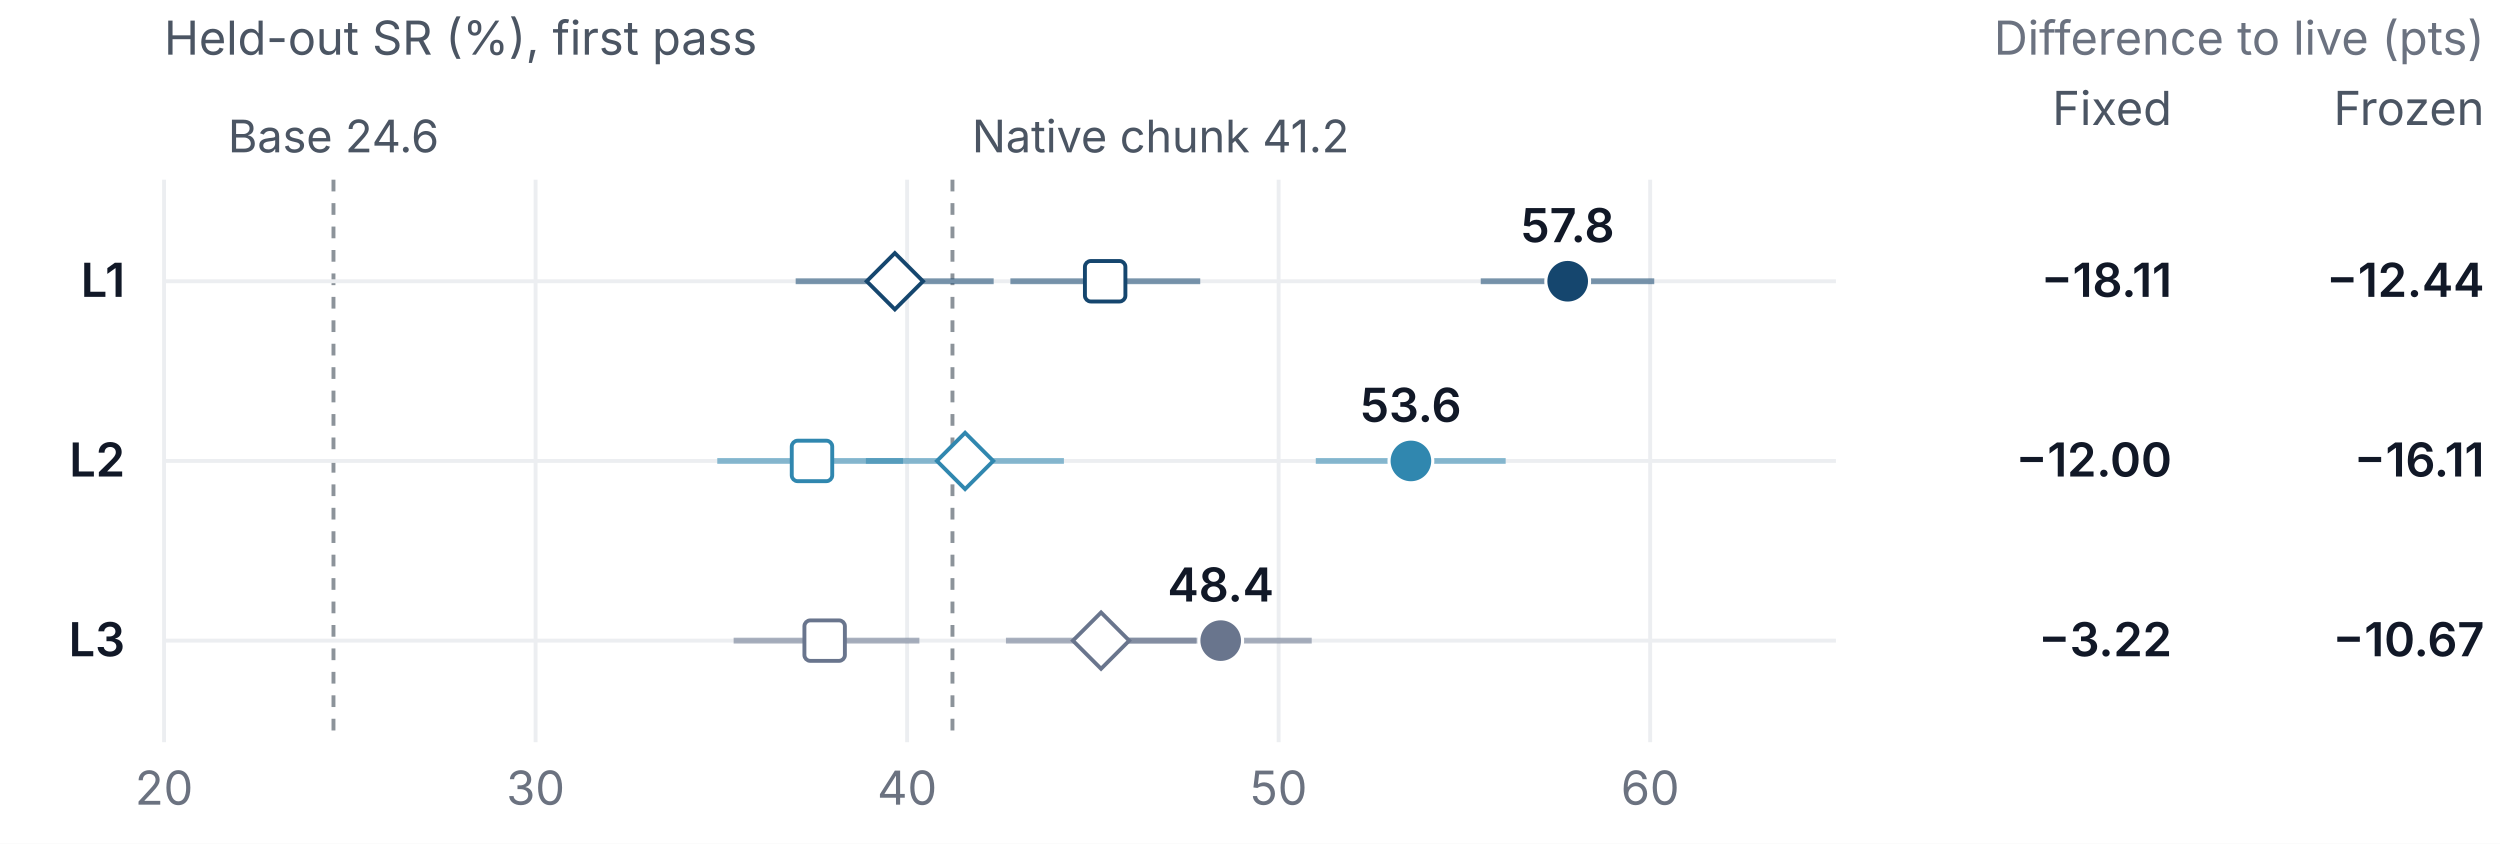
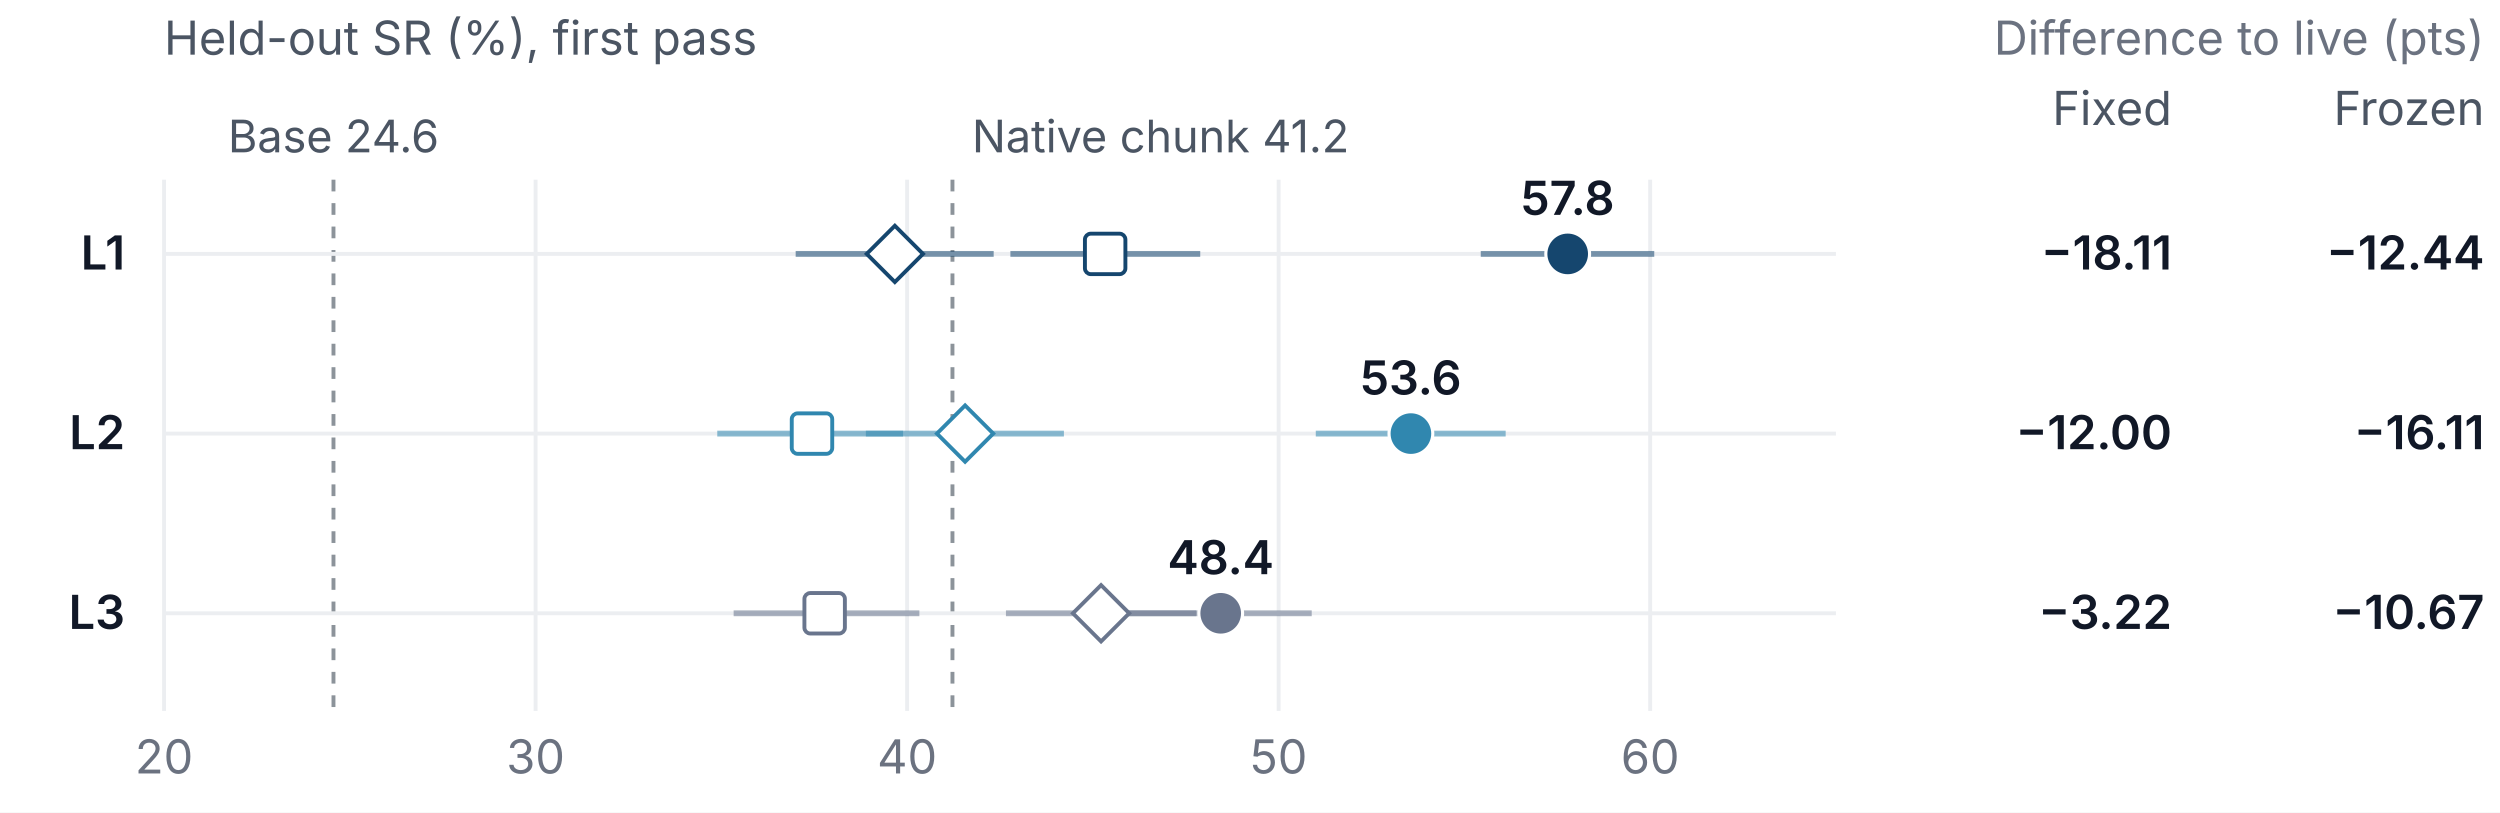
- <svg xmlns="http://www.w3.org/2000/svg" viewBox="0 0 640 216" width="640" height="216" class="chart" role="img" aria-label="Held-out success rate of each 112-task editor when live, when replaced by its own source-mean correction, and with frozen editor camera frames." data-chart="f4_controls">
+ <svg xmlns="http://www.w3.org/2000/svg" viewBox="0 0 640 208" width="640" height="208" class="chart" role="img" aria-label="Held-out success rate of each 112-task editor when live, when replaced by its own source-mean correction, and with frozen editor camera frames." data-chart="f4_controls">
  <style>text{font-family:'Inter Variable',Inter,system-ui,-apple-system,sans-serif;font-size:12px;fill:#6b7280}.tl{fill:#4b5563}.dl{fill:#111827;font-weight:600}.dl2{fill:#4b5563;font-size:11.5px}.ink{fill:#111827}.in{font-size:11.5px;font-weight:600}.on-rescue,.on-harm,.on-kept{fill:#fff}.on-fail{fill:#111827}.grid{stroke:#eceef1;stroke-width:1}.grid.zero,.axis{stroke:#c7cdd4;stroke-width:1}.ref{stroke:#8c939a;stroke-width:1;stroke-dasharray:3 3}.band{fill:#8c939a;fill-opacity:.22}.region{fill:#8c939a;fill-opacity:.09}.hit{fill:transparent}.ln{fill:none;stroke-width:2;stroke-linejoin:round;stroke-linecap:round}.ln.thin{stroke-width:1.25}.ln.dot{stroke-dasharray:2 3}.ln.s-L3{stroke-dasharray:6 3}.tick{stroke-width:2}.whisk{stroke-width:1.5;stroke-opacity:.55}.err{stroke:#111827;stroke-width:1.3}.err-bg{stroke:#fff;stroke-width:3.6;stroke-linecap:round}.pt{stroke:#fff;stroke-width:1.6;paint-order:stroke}.c-rescue{fill:#168979}.c-harm{fill:#A04C25}.c-kept{fill:#3C444C}.c-fail{fill:#8C939A}.s-rescue{stroke:#168979}.s-harm{stroke:#A04C25}.c-L1{fill:#15466E}.s-L1{stroke:#15466E}.t-L1{fill:#15466E;fill-opacity:.38}.o-L1{fill:#fff;stroke:#15466E;stroke-width:2}.c-L2{fill:#3087AF}.s-L2{stroke:#3087AF}.t-L2{fill:#3087AF;fill-opacity:.38}.o-L2{fill:#fff;stroke:#3087AF;stroke-width:2}.c-L3{fill:#69758D}.s-L3{stroke:#69758D}.t-L3{fill:#69758D;fill-opacity:.38}.o-L3{fill:#fff;stroke:#69758D;stroke-width:2}.b-L1{fill:#15466E}.b-L2{fill:#3087AF}.b-L3{fill:url(#hatch-L3) #69758D}.hatch-bg{fill:#69758D;fill-opacity:.3}.hatch-fg{fill:#69758D}.c-ink{fill:#111827}.c-ink3{fill:#6b7280}.s-ink{stroke:#111827}.t-ink{fill:#111827;fill-opacity:.28}.o-ink{fill:#fff;stroke:#111827;stroke-width:2}</style>
  <defs>
    <pattern id="hatch-L3" patternUnits="userSpaceOnUse" width="5" height="5" patternTransform="rotate(45)">
      <rect width="5" height="5" class="hatch-bg" />
      <rect width="2.4" height="5" class="hatch-fg" />
    </pattern>
  </defs>
-   <rect width="640" height="216" fill="#fff" />
+   <rect width="640" height="208" fill="#fff" />
  <text x="42" y="14" class="tl">Held-out SR (%), first pass</text>
  <text x="636" y="14" class="t" text-anchor="end">Difference to live (pts)</text>
  <text x="556" y="32" class="tl" text-anchor="end">Fixed</text>
  <text x="636" y="32" class="tl" text-anchor="end">Frozen</text>
-   <line x1="42" y1="46" x2="42" y2="190" class="grid" />
-   <text x="42" y="206" class="t" text-anchor="middle">20</text>
-   <line x1="137.11" y1="46" x2="137.11" y2="190" class="grid" />
-   <text x="137.11" y="206" class="t" text-anchor="middle">30</text>
-   <line x1="232.22" y1="46" x2="232.22" y2="190" class="grid" />
-   <text x="232.22" y="206" class="t" text-anchor="middle">40</text>
-   <line x1="327.33" y1="46" x2="327.33" y2="190" class="grid" />
-   <text x="327.33" y="206" class="t" text-anchor="middle">50</text>
-   <line x1="422.44" y1="46" x2="422.44" y2="190" class="grid" />
-   <text x="422.44" y="206" class="t" text-anchor="middle">60</text>
-   <line x1="85.37" y1="46" x2="85.37" y2="190" class="ref" />
+   <line x1="42" y1="46" x2="42" y2="182" class="grid" />
+   <text x="42" y="198" class="t" text-anchor="middle">20</text>
+   <line x1="137.11" y1="46" x2="137.11" y2="182" class="grid" />
+   <text x="137.11" y="198" class="t" text-anchor="middle">30</text>
+   <line x1="232.22" y1="46" x2="232.22" y2="182" class="grid" />
+   <text x="232.22" y="198" class="t" text-anchor="middle">40</text>
+   <line x1="327.33" y1="46" x2="327.33" y2="182" class="grid" />
+   <text x="327.33" y="198" class="t" text-anchor="middle">50</text>
+   <line x1="422.44" y1="46" x2="422.44" y2="182" class="grid" />
+   <text x="422.44" y="198" class="t" text-anchor="middle">60</text>
+   <line x1="85.37" y1="46" x2="85.37" y2="182" class="ref" />
  <text x="85.37" y="39" class="dl2" text-anchor="middle">Base 24.6</text>
-   <line x1="243.83" y1="46" x2="243.83" y2="190" class="ref" />
+   <line x1="243.83" y1="46" x2="243.83" y2="182" class="ref" />
  <text x="248.83" y="39" class="dl2">Native chunk 41.2</text>
  <g class="rk rk-L1">
-     <text x="32" y="76" class="dl" text-anchor="end">L1</text>
-     <line x1="42" y1="72" x2="470" y2="72" class="grid" />
-     <line x1="379.07" y1="72" x2="423.49" y2="72" class="whisk s-L1" />
+     <text x="32" y="69" class="dl" text-anchor="end">L1</text>
+     <line x1="42" y1="65" x2="470" y2="65" class="grid" />
+     <line x1="379.07" y1="65" x2="423.49" y2="65" class="whisk s-L1" />
    <g class="mark" data-tip="57.78%|L1 · Live editor|95% interval 55.44–60.11">
-       <circle cx="401.33" cy="72" r="5.2" class="pt c-L1" />
-       <text x="401.33" y="62" class="dl" text-anchor="middle">57.8</text>
-       <circle cx="401.33" cy="72" r="12" class="hit" />
+       <circle cx="401.33" cy="65" r="5.2" class="pt c-L1" />
+       <text x="401.33" y="55" class="dl" text-anchor="middle">57.8</text>
+       <circle cx="401.33" cy="65" r="12" class="hit" />
    </g>
-     <line x1="203.69" y1="72" x2="254.38" y2="72" class="whisk s-L1" />
-     <text x="556" y="76" class="dl" text-anchor="end">−18.11</text>
+     <line x1="203.69" y1="65" x2="254.38" y2="65" class="whisk s-L1" />
+     <text x="556" y="69" class="dl" text-anchor="end">−18.11</text>
    <g class="mark" data-tip="39.67%|L1 · Own source-mean correction|−18.11 points to live [−21.22, −14.78]">
-       <polygon points="229.08,65.5 235.58,72 229.08,78.5 222.58,72" class="pt o-L1" />
-       <circle cx="229.08" cy="72" r="12" class="hit" />
+       <polygon points="229.08,58.5 235.58,65 229.08,71.5 222.58,65" class="pt o-L1" />
+       <circle cx="229.08" cy="65" r="12" class="hit" />
    </g>
-     <line x1="258.66" y1="72" x2="307.26" y2="72" class="whisk s-L1" />
-     <text x="636" y="76" class="dl" text-anchor="end">−12.44</text>
+     <line x1="258.66" y1="65" x2="307.26" y2="65" class="whisk s-L1" />
+     <text x="636" y="69" class="dl" text-anchor="end">−12.44</text>
    <g class="mark" data-tip="45.33%|L1 · Editor frames frozen at step 0|−12.44 points to live [−15.67, −9.22]">
-       <rect x="278.24" y="67.32" width="9.36" height="9.36" rx="1" class="pt o-L1" />
-       <circle cx="282.92" cy="72" r="12" class="hit" />
+       <rect x="278.24" y="60.32" width="9.36" height="9.36" rx="1" class="pt o-L1" />
+       <circle cx="282.92" cy="65" r="12" class="hit" />
    </g>
  </g>
  <g class="rk rk-L2">
-     <text x="32" y="122" class="dl" text-anchor="end">L2</text>
-     <line x1="42" y1="118" x2="470" y2="118" class="grid" />
-     <line x1="336.84" y1="118" x2="385.45" y2="118" class="whisk s-L2" />
+     <text x="32" y="115" class="dl" text-anchor="end">L2</text>
+     <line x1="42" y1="111" x2="470" y2="111" class="grid" />
+     <line x1="336.84" y1="111" x2="385.45" y2="111" class="whisk s-L2" />
    <g class="mark" data-tip="53.56%|L2 · Live editor|95% interval 51.00–56.11">
-       <circle cx="361.19" cy="118" r="5.2" class="pt c-L2" />
-       <text x="361.19" y="108" class="dl" text-anchor="middle">53.6</text>
-       <circle cx="361.19" cy="118" r="12" class="hit" />
+       <circle cx="361.19" cy="111" r="5.2" class="pt c-L2" />
+       <text x="361.19" y="101" class="dl" text-anchor="middle">53.6</text>
+       <circle cx="361.19" cy="111" r="12" class="hit" />
    </g>
-     <line x1="221.66" y1="118" x2="272.36" y2="118" class="whisk s-L2" />
-     <text x="556" y="122" class="dl" text-anchor="end">−12.00</text>
+     <line x1="221.66" y1="111" x2="272.36" y2="111" class="whisk s-L2" />
+     <text x="556" y="115" class="dl" text-anchor="end">−12.00</text>
    <g class="mark" data-tip="41.56%|L2 · Own source-mean correction|−12.00 points to live [−15.67, −8.56]">
-       <polygon points="247.06,111.5 253.56,118 247.06,124.5 240.56,118" class="pt o-L2" />
-       <circle cx="247.06" cy="118" r="12" class="hit" />
+       <polygon points="247.06,104.5 253.56,111 247.06,117.5 240.56,111" class="pt o-L2" />
+       <circle cx="247.06" cy="111" r="12" class="hit" />
    </g>
-     <line x1="183.62" y1="118" x2="231.18" y2="118" class="whisk s-L2" />
-     <text x="636" y="122" class="dl" text-anchor="end">−16.11</text>
+     <line x1="183.62" y1="111" x2="231.18" y2="111" class="whisk s-L2" />
+     <text x="636" y="115" class="dl" text-anchor="end">−16.11</text>
    <g class="mark" data-tip="37.44%|L2 · Editor frames frozen at step 0|−16.11 points to live [−19.34, −12.78]">
-       <rect x="203.19" y="113.32" width="9.36" height="9.36" rx="1" class="pt o-L2" />
-       <circle cx="207.87" cy="118" r="12" class="hit" />
+       <rect x="203.19" y="106.32" width="9.36" height="9.36" rx="1" class="pt o-L2" />
+       <circle cx="207.87" cy="111" r="12" class="hit" />
    </g>
  </g>
  <g class="rk rk-L3">
-     <text x="32" y="168" class="dl" text-anchor="end">L3</text>
-     <line x1="42" y1="164" x2="470" y2="164" class="grid" />
-     <line x1="288.24" y1="164" x2="335.8" y2="164" class="whisk s-L3" />
+     <text x="32" y="161" class="dl" text-anchor="end">L3</text>
+     <line x1="42" y1="157" x2="470" y2="157" class="grid" />
+     <line x1="288.24" y1="157" x2="335.8" y2="157" class="whisk s-L3" />
    <g class="mark" data-tip="48.44%|L3 · Live editor|95% interval 45.89–50.89">
-       <circle cx="312.5" cy="164" r="5.2" class="pt c-L3" />
-       <text x="312.5" y="154" class="dl" text-anchor="middle">48.4</text>
-       <circle cx="312.5" cy="164" r="12" class="hit" />
+       <circle cx="312.5" cy="157" r="5.2" class="pt c-L3" />
+       <text x="312.5" y="147" class="dl" text-anchor="middle">48.4</text>
+       <circle cx="312.5" cy="157" r="12" class="hit" />
    </g>
-     <line x1="257.52" y1="164" x2="306.22" y2="164" class="whisk s-L3" />
-     <text x="556" y="168" class="dl" text-anchor="end">−3.22</text>
+     <line x1="257.52" y1="157" x2="306.22" y2="157" class="whisk s-L3" />
+     <text x="556" y="161" class="dl" text-anchor="end">−3.22</text>
    <g class="mark" data-tip="45.22%|L3 · Own source-mean correction|−3.22 points to live [−6.67, +0.22]">
-       <polygon points="281.87,157.5 288.37,164 281.87,170.5 275.37,164" class="pt o-L3" />
-       <circle cx="281.87" cy="164" r="12" class="hit" />
+       <polygon points="281.87,150.5 288.37,157 281.87,163.5 275.37,157" class="pt o-L3" />
+       <circle cx="281.87" cy="157" r="12" class="hit" />
    </g>
-     <line x1="187.81" y1="164" x2="235.36" y2="164" class="whisk s-L3" />
-     <text x="636" y="168" class="dl" text-anchor="end">−10.67</text>
+     <line x1="187.81" y1="157" x2="235.36" y2="157" class="whisk s-L3" />
+     <text x="636" y="161" class="dl" text-anchor="end">−10.67</text>
    <g class="mark" data-tip="37.78%|L3 · Editor frames frozen at step 0|−10.67 points to live [−14.11, −7.33]">
-       <rect x="206.43" y="159.32" width="9.36" height="9.36" rx="1" class="pt o-L3" />
-       <circle cx="211.11" cy="164" r="12" class="hit" />
+       <rect x="206.43" y="152.32" width="9.36" height="9.36" rx="1" class="pt o-L3" />
+       <circle cx="211.11" cy="157" r="12" class="hit" />
    </g>
  </g>
</svg>
